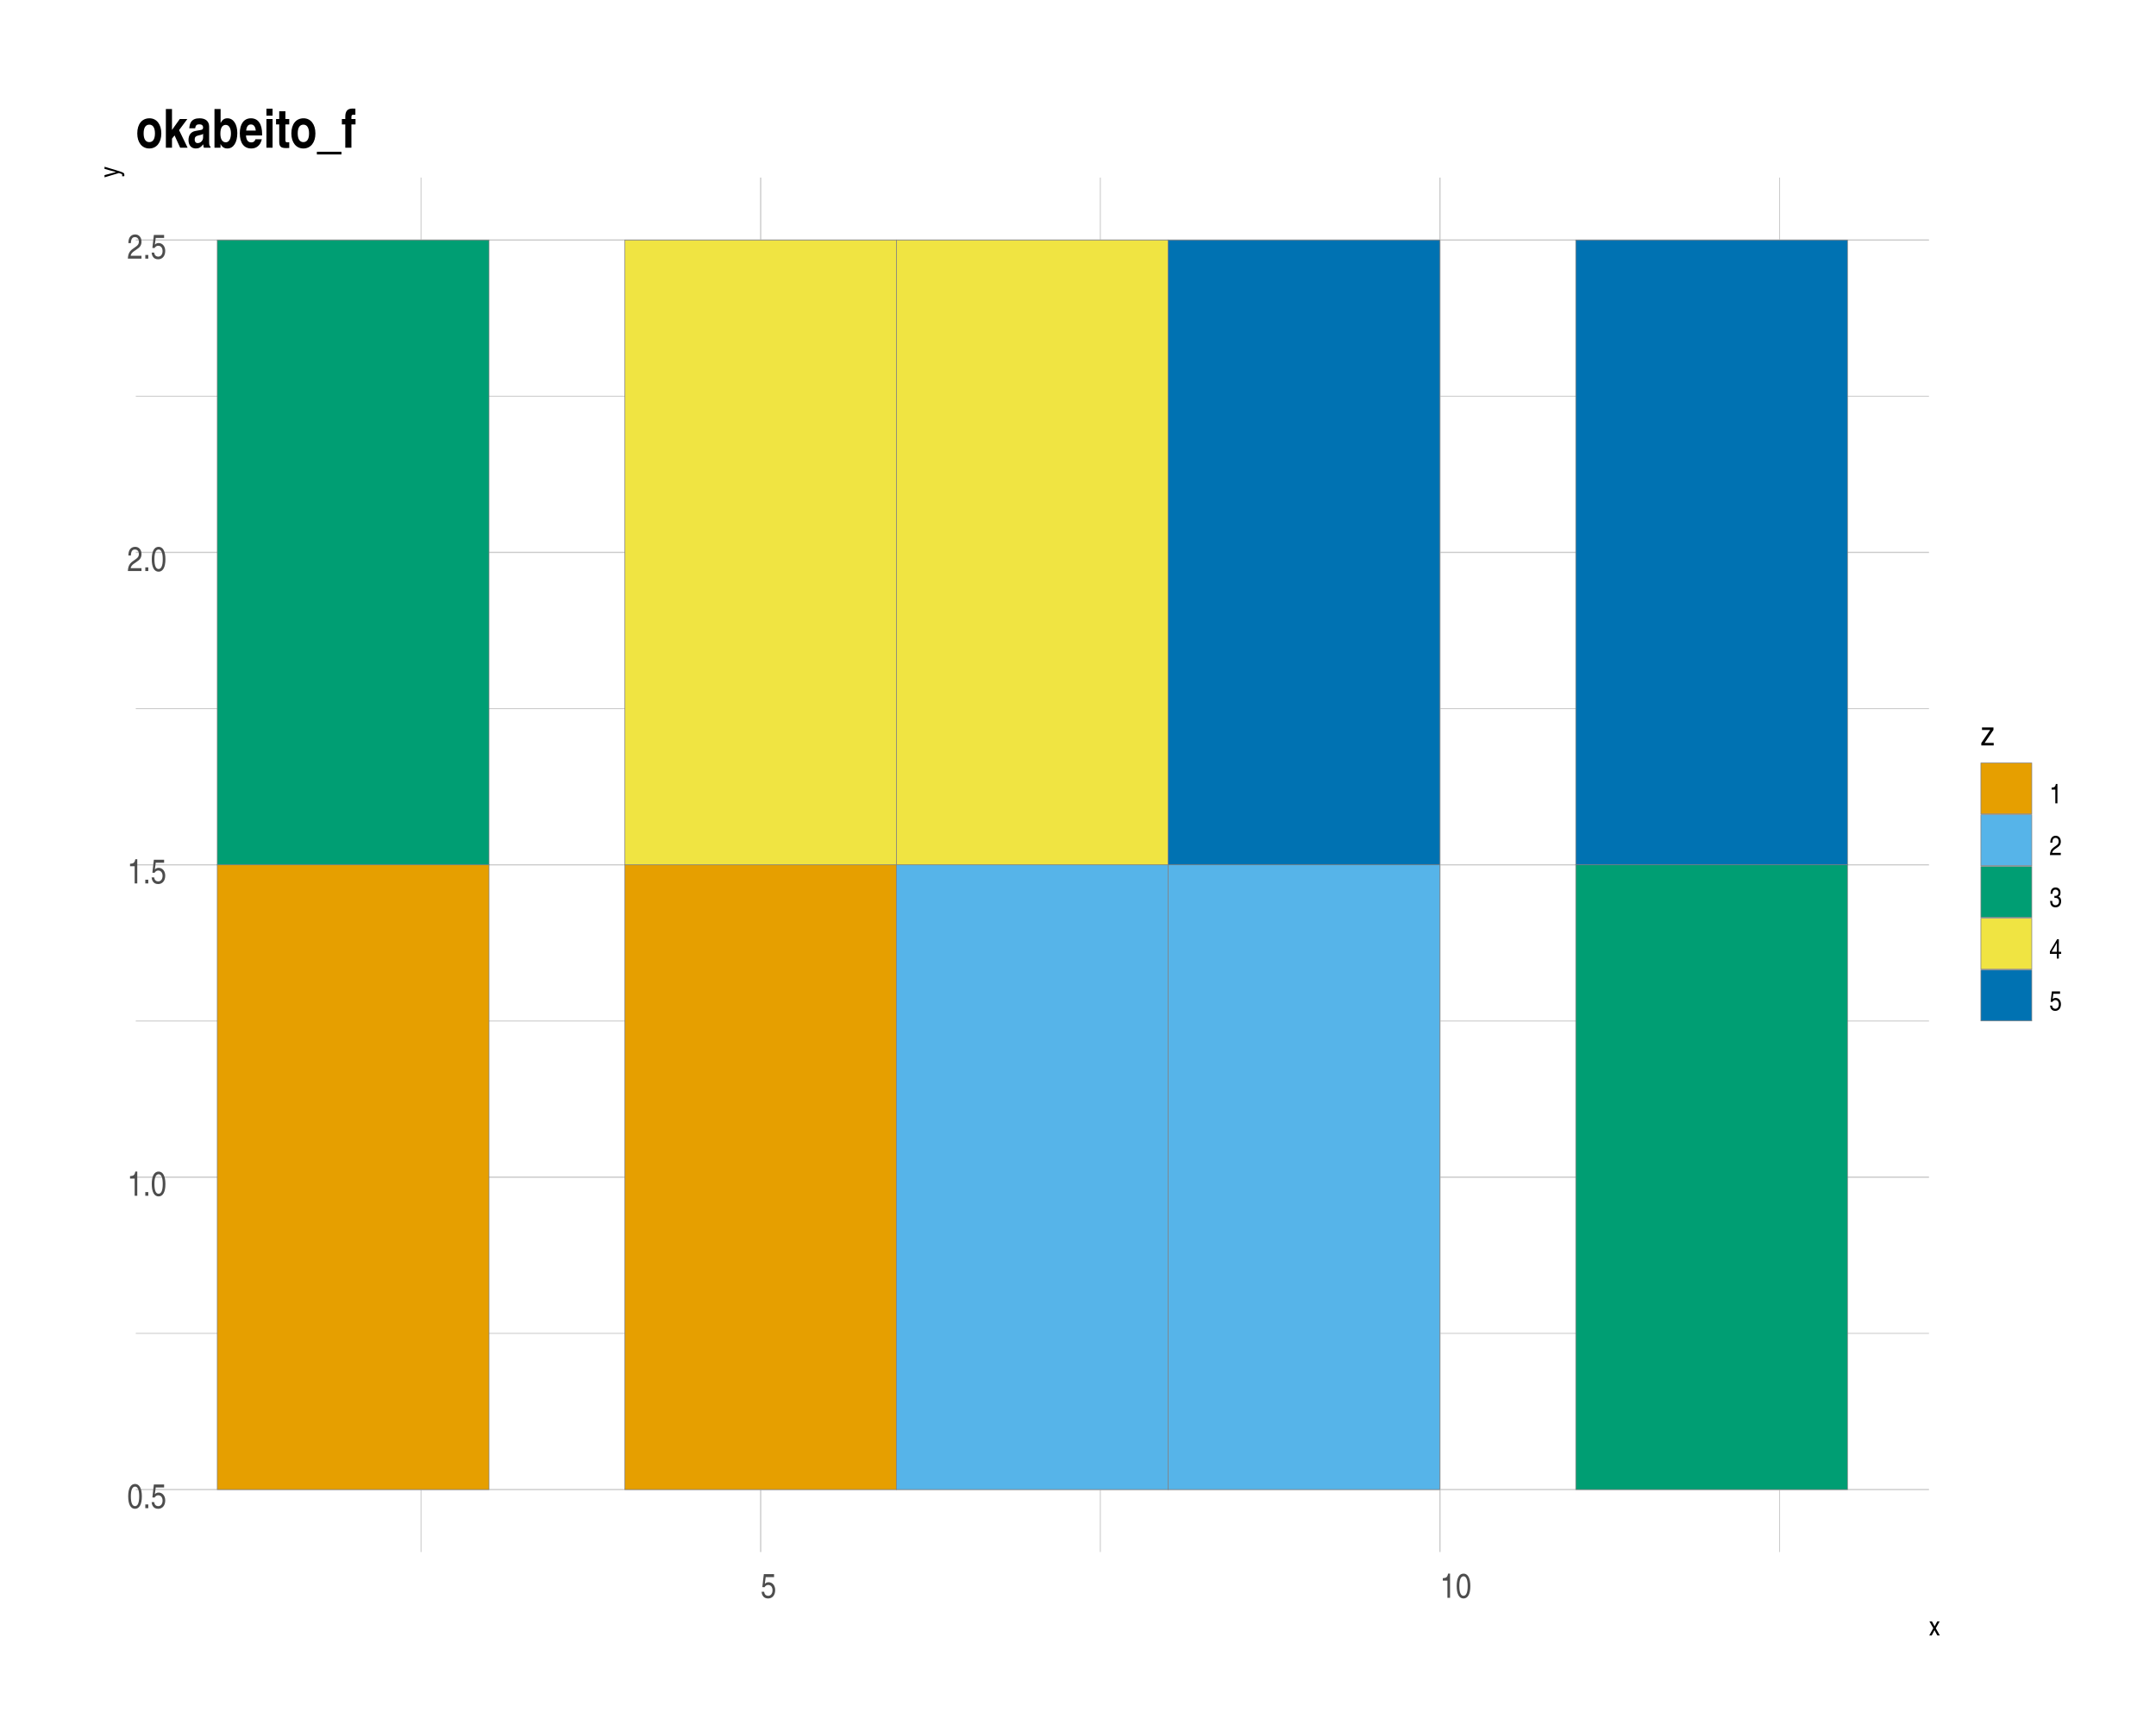
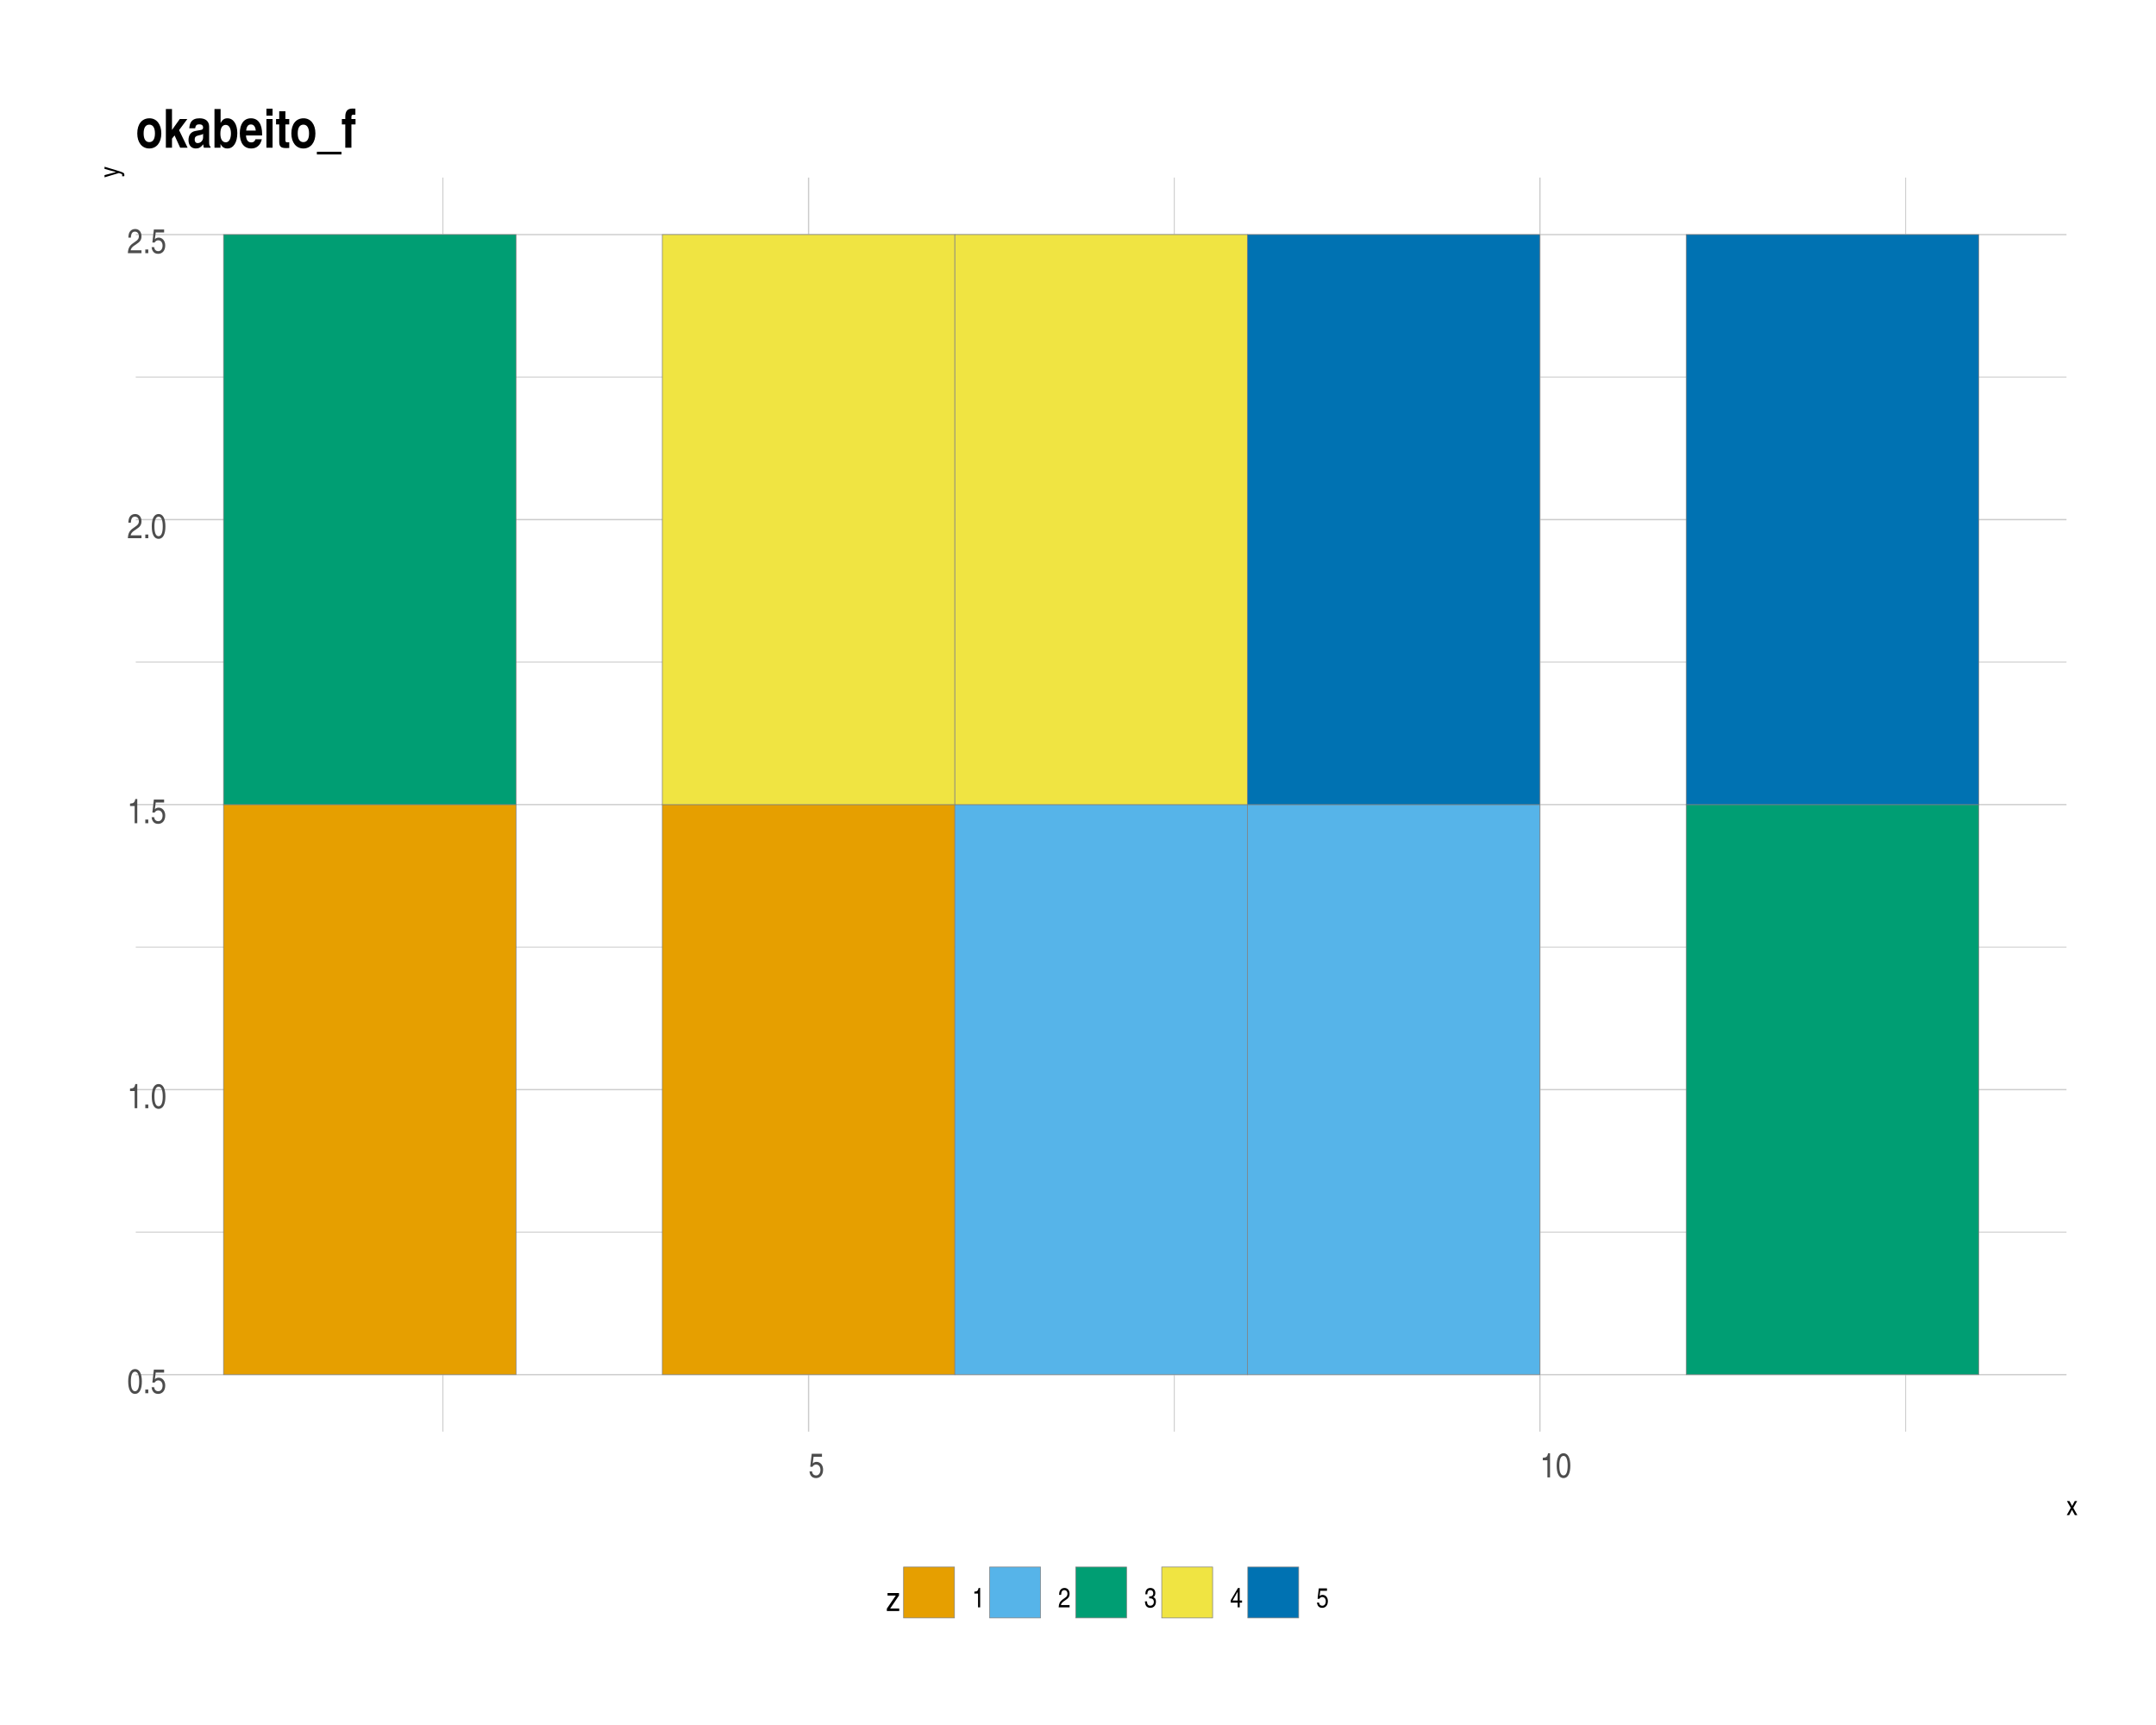
<svg xmlns="http://www.w3.org/2000/svg" viewBox="0 0 720.00 576.00">
  <defs>
    <style type="text/css">
    line, polyline, polygon, path, rect, circle {
      fill: none;
      stroke: #000000;
      stroke-linecap: round;
      stroke-linejoin: round;
      stroke-miterlimit: 10.00;
    }
  </style>
  </defs>
  <rect width="100%" height="100%" style="stroke: none; fill: #FFFFFF;" />
  <defs>
-     <clipPath id="cpNDUuMzR8NjQ0LjE5fDUxOC4yNHw1OS4yOQ==">
-       <rect x="45.34" y="59.29" width="598.85" height="458.95" />
+     <clipPath id="cpNDUuMzR8NjkwLjExfDQ3OC4wNXw1OS4yOQ==">
+       <rect x="45.34" y="59.29" width="644.78" height="418.76" />
    </clipPath>
  </defs>
-   <polyline points="45.34,445.23 644.19,445.23 " style="stroke-width: 0.32; stroke: #CCCCCC; stroke-linecap: butt;" clip-path="url(#cpNDUuMzR8NjQ0LjE5fDUxOC4yNHw1OS4yOQ==)" />
-   <polyline points="45.34,340.92 644.19,340.92 " style="stroke-width: 0.32; stroke: #CCCCCC; stroke-linecap: butt;" clip-path="url(#cpNDUuMzR8NjQ0LjE5fDUxOC4yNHw1OS4yOQ==)" />
-   <polyline points="45.34,236.61 644.19,236.61 " style="stroke-width: 0.32; stroke: #CCCCCC; stroke-linecap: butt;" clip-path="url(#cpNDUuMzR8NjQ0LjE5fDUxOC4yNHw1OS4yOQ==)" />
-   <polyline points="45.34,132.31 644.19,132.31 " style="stroke-width: 0.32; stroke: #CCCCCC; stroke-linecap: butt;" clip-path="url(#cpNDUuMzR8NjQ0LjE5fDUxOC4yNHw1OS4yOQ==)" />
-   <polyline points="140.61,518.24 140.61,59.29 " style="stroke-width: 0.32; stroke: #CCCCCC; stroke-linecap: butt;" clip-path="url(#cpNDUuMzR8NjQ0LjE5fDUxOC4yNHw1OS4yOQ==)" />
-   <polyline points="367.45,518.24 367.45,59.29 " style="stroke-width: 0.32; stroke: #CCCCCC; stroke-linecap: butt;" clip-path="url(#cpNDUuMzR8NjQ0LjE5fDUxOC4yNHw1OS4yOQ==)" />
-   <polyline points="594.29,518.24 594.29,59.29 " style="stroke-width: 0.32; stroke: #CCCCCC; stroke-linecap: butt;" clip-path="url(#cpNDUuMzR8NjQ0LjE5fDUxOC4yNHw1OS4yOQ==)" />
-   <polyline points="45.34,497.38 644.19,497.38 " style="stroke-width: 0.43; stroke: #CCCCCC; stroke-linecap: butt;" clip-path="url(#cpNDUuMzR8NjQ0LjE5fDUxOC4yNHw1OS4yOQ==)" />
-   <polyline points="45.34,393.07 644.19,393.07 " style="stroke-width: 0.43; stroke: #CCCCCC; stroke-linecap: butt;" clip-path="url(#cpNDUuMzR8NjQ0LjE5fDUxOC4yNHw1OS4yOQ==)" />
-   <polyline points="45.34,288.77 644.19,288.77 " style="stroke-width: 0.43; stroke: #CCCCCC; stroke-linecap: butt;" clip-path="url(#cpNDUuMzR8NjQ0LjE5fDUxOC4yNHw1OS4yOQ==)" />
-   <polyline points="45.34,184.46 644.19,184.46 " style="stroke-width: 0.43; stroke: #CCCCCC; stroke-linecap: butt;" clip-path="url(#cpNDUuMzR8NjQ0LjE5fDUxOC4yNHw1OS4yOQ==)" />
-   <polyline points="45.34,80.15 644.19,80.15 " style="stroke-width: 0.43; stroke: #CCCCCC; stroke-linecap: butt;" clip-path="url(#cpNDUuMzR8NjQ0LjE5fDUxOC4yNHw1OS4yOQ==)" />
-   <polyline points="254.03,518.24 254.03,59.29 " style="stroke-width: 0.43; stroke: #CCCCCC; stroke-linecap: butt;" clip-path="url(#cpNDUuMzR8NjQ0LjE5fDUxOC4yNHw1OS4yOQ==)" />
-   <polyline points="480.87,518.24 480.87,59.29 " style="stroke-width: 0.43; stroke: #CCCCCC; stroke-linecap: butt;" clip-path="url(#cpNDUuMzR8NjQ0LjE5fDUxOC4yNHw1OS4yOQ==)" />
-   <rect x="72.56" y="288.77" width="90.74" height="208.62" style="stroke-width: 0.21; stroke: #7F7F7F; stroke-linecap: square; stroke-linejoin: miter; fill: #E69F00;" clip-path="url(#cpNDUuMzR8NjQ0LjE5fDUxOC4yNHw1OS4yOQ==)" />
-   <rect x="208.66" y="288.77" width="90.74" height="208.62" style="stroke-width: 0.21; stroke: #7F7F7F; stroke-linecap: square; stroke-linejoin: miter; fill: #E69F00;" clip-path="url(#cpNDUuMzR8NjQ0LjE5fDUxOC4yNHw1OS4yOQ==)" />
-   <rect x="299.40" y="288.77" width="90.74" height="208.62" style="stroke-width: 0.21; stroke: #7F7F7F; stroke-linecap: square; stroke-linejoin: miter; fill: #56B4E9;" clip-path="url(#cpNDUuMzR8NjQ0LjE5fDUxOC4yNHw1OS4yOQ==)" />
-   <rect x="390.13" y="288.77" width="90.74" height="208.62" style="stroke-width: 0.21; stroke: #7F7F7F; stroke-linecap: square; stroke-linejoin: miter; fill: #56B4E9;" clip-path="url(#cpNDUuMzR8NjQ0LjE5fDUxOC4yNHw1OS4yOQ==)" />
-   <rect x="526.23" y="288.77" width="90.74" height="208.62" style="stroke-width: 0.21; stroke: #7F7F7F; stroke-linecap: square; stroke-linejoin: miter; fill: #009E73;" clip-path="url(#cpNDUuMzR8NjQ0LjE5fDUxOC4yNHw1OS4yOQ==)" />
-   <rect x="72.56" y="80.15" width="90.74" height="208.62" style="stroke-width: 0.21; stroke: #7F7F7F; stroke-linecap: square; stroke-linejoin: miter; fill: #009E73;" clip-path="url(#cpNDUuMzR8NjQ0LjE5fDUxOC4yNHw1OS4yOQ==)" />
-   <rect x="208.66" y="80.15" width="90.74" height="208.62" style="stroke-width: 0.21; stroke: #7F7F7F; stroke-linecap: square; stroke-linejoin: miter; fill: #F0E442;" clip-path="url(#cpNDUuMzR8NjQ0LjE5fDUxOC4yNHw1OS4yOQ==)" />
-   <rect x="299.40" y="80.15" width="90.74" height="208.62" style="stroke-width: 0.21; stroke: #7F7F7F; stroke-linecap: square; stroke-linejoin: miter; fill: #F0E442;" clip-path="url(#cpNDUuMzR8NjQ0LjE5fDUxOC4yNHw1OS4yOQ==)" />
-   <rect x="390.13" y="80.15" width="90.74" height="208.62" style="stroke-width: 0.21; stroke: #7F7F7F; stroke-linecap: square; stroke-linejoin: miter; fill: #0072B2;" clip-path="url(#cpNDUuMzR8NjQ0LjE5fDUxOC4yNHw1OS4yOQ==)" />
-   <rect x="526.23" y="80.15" width="90.74" height="208.62" style="stroke-width: 0.21; stroke: #7F7F7F; stroke-linecap: square; stroke-linejoin: miter; fill: #0072B2;" clip-path="url(#cpNDUuMzR8NjQ0LjE5fDUxOC4yNHw1OS4yOQ==)" />
+   <polyline points="45.34,411.43 690.11,411.43 " style="stroke-width: 0.32; stroke: #CCCCCC; stroke-linecap: butt;" clip-path="url(#cpNDUuMzR8NjkwLjExfDQ3OC4wNXw1OS4yOQ==)" />
+   <polyline points="45.34,316.26 690.11,316.26 " style="stroke-width: 0.32; stroke: #CCCCCC; stroke-linecap: butt;" clip-path="url(#cpNDUuMzR8NjkwLjExfDQ3OC4wNXw1OS4yOQ==)" />
+   <polyline points="45.34,221.08 690.11,221.08 " style="stroke-width: 0.32; stroke: #CCCCCC; stroke-linecap: butt;" clip-path="url(#cpNDUuMzR8NjkwLjExfDQ3OC4wNXw1OS4yOQ==)" />
+   <polyline points="45.34,125.91 690.11,125.91 " style="stroke-width: 0.32; stroke: #CCCCCC; stroke-linecap: butt;" clip-path="url(#cpNDUuMzR8NjkwLjExfDQ3OC4wNXw1OS4yOQ==)" />
+   <polyline points="147.91,478.05 147.91,59.29 " style="stroke-width: 0.32; stroke: #CCCCCC; stroke-linecap: butt;" clip-path="url(#cpNDUuMzR8NjkwLjExfDQ3OC4wNXw1OS4yOQ==)" />
+   <polyline points="392.15,478.05 392.15,59.29 " style="stroke-width: 0.32; stroke: #CCCCCC; stroke-linecap: butt;" clip-path="url(#cpNDUuMzR8NjkwLjExfDQ3OC4wNXw1OS4yOQ==)" />
+   <polyline points="636.38,478.05 636.38,59.29 " style="stroke-width: 0.32; stroke: #CCCCCC; stroke-linecap: butt;" clip-path="url(#cpNDUuMzR8NjkwLjExfDQ3OC4wNXw1OS4yOQ==)" />
+   <polyline points="45.34,459.01 690.11,459.01 " style="stroke-width: 0.43; stroke: #CCCCCC; stroke-linecap: butt;" clip-path="url(#cpNDUuMzR8NjkwLjExfDQ3OC4wNXw1OS4yOQ==)" />
+   <polyline points="45.34,363.84 690.11,363.84 " style="stroke-width: 0.43; stroke: #CCCCCC; stroke-linecap: butt;" clip-path="url(#cpNDUuMzR8NjkwLjExfDQ3OC4wNXw1OS4yOQ==)" />
+   <polyline points="45.34,268.67 690.11,268.67 " style="stroke-width: 0.43; stroke: #CCCCCC; stroke-linecap: butt;" clip-path="url(#cpNDUuMzR8NjkwLjExfDQ3OC4wNXw1OS4yOQ==)" />
+   <polyline points="45.34,173.50 690.11,173.50 " style="stroke-width: 0.43; stroke: #CCCCCC; stroke-linecap: butt;" clip-path="url(#cpNDUuMzR8NjkwLjExfDQ3OC4wNXw1OS4yOQ==)" />
+   <polyline points="45.34,78.33 690.11,78.33 " style="stroke-width: 0.43; stroke: #CCCCCC; stroke-linecap: butt;" clip-path="url(#cpNDUuMzR8NjkwLjExfDQ3OC4wNXw1OS4yOQ==)" />
+   <polyline points="270.03,478.05 270.03,59.29 " style="stroke-width: 0.43; stroke: #CCCCCC; stroke-linecap: butt;" clip-path="url(#cpNDUuMzR8NjkwLjExfDQ3OC4wNXw1OS4yOQ==)" />
+   <polyline points="514.26,478.05 514.26,59.29 " style="stroke-width: 0.43; stroke: #CCCCCC; stroke-linecap: butt;" clip-path="url(#cpNDUuMzR8NjkwLjExfDQ3OC4wNXw1OS4yOQ==)" />
+   <rect x="74.64" y="268.67" width="97.69" height="190.34" style="stroke-width: 0.21; stroke: #7F7F7F; stroke-linecap: square; stroke-linejoin: miter; fill: #E69F00;" clip-path="url(#cpNDUuMzR8NjkwLjExfDQ3OC4wNXw1OS4yOQ==)" />
+   <rect x="221.18" y="268.67" width="97.69" height="190.34" style="stroke-width: 0.21; stroke: #7F7F7F; stroke-linecap: square; stroke-linejoin: miter; fill: #E69F00;" clip-path="url(#cpNDUuMzR8NjkwLjExfDQ3OC4wNXw1OS4yOQ==)" />
+   <rect x="318.88" y="268.67" width="97.69" height="190.34" style="stroke-width: 0.21; stroke: #7F7F7F; stroke-linecap: square; stroke-linejoin: miter; fill: #56B4E9;" clip-path="url(#cpNDUuMzR8NjkwLjExfDQ3OC4wNXw1OS4yOQ==)" />
+   <rect x="416.57" y="268.67" width="97.69" height="190.34" style="stroke-width: 0.21; stroke: #7F7F7F; stroke-linecap: square; stroke-linejoin: miter; fill: #56B4E9;" clip-path="url(#cpNDUuMzR8NjkwLjExfDQ3OC4wNXw1OS4yOQ==)" />
+   <rect x="563.11" y="268.67" width="97.69" height="190.34" style="stroke-width: 0.21; stroke: #7F7F7F; stroke-linecap: square; stroke-linejoin: miter; fill: #009E73;" clip-path="url(#cpNDUuMzR8NjkwLjExfDQ3OC4wNXw1OS4yOQ==)" />
+   <rect x="74.64" y="78.33" width="97.69" height="190.34" style="stroke-width: 0.21; stroke: #7F7F7F; stroke-linecap: square; stroke-linejoin: miter; fill: #009E73;" clip-path="url(#cpNDUuMzR8NjkwLjExfDQ3OC4wNXw1OS4yOQ==)" />
+   <rect x="221.18" y="78.33" width="97.69" height="190.34" style="stroke-width: 0.21; stroke: #7F7F7F; stroke-linecap: square; stroke-linejoin: miter; fill: #F0E442;" clip-path="url(#cpNDUuMzR8NjkwLjExfDQ3OC4wNXw1OS4yOQ==)" />
+   <rect x="318.88" y="78.33" width="97.69" height="190.34" style="stroke-width: 0.21; stroke: #7F7F7F; stroke-linecap: square; stroke-linejoin: miter; fill: #F0E442;" clip-path="url(#cpNDUuMzR8NjkwLjExfDQ3OC4wNXw1OS4yOQ==)" />
+   <rect x="416.57" y="78.33" width="97.69" height="190.34" style="stroke-width: 0.21; stroke: #7F7F7F; stroke-linecap: square; stroke-linejoin: miter; fill: #0072B2;" clip-path="url(#cpNDUuMzR8NjkwLjExfDQ3OC4wNXw1OS4yOQ==)" />
+   <rect x="563.11" y="78.33" width="97.69" height="190.34" style="stroke-width: 0.21; stroke: #7F7F7F; stroke-linecap: square; stroke-linejoin: miter; fill: #0072B2;" clip-path="url(#cpNDUuMzR8NjkwLjExfDQ3OC4wNXw1OS4yOQ==)" />
  <defs>
    <clipPath id="cpMC4wMHw3MjAuMDB8NTc2LjAwfDAuMDA=">
      <rect x="0.00" y="0.00" width="720.00" height="576.00" />
    </clipPath>
  </defs>
  <g clip-path="url(#cpMC4wMHw3MjAuMDB8NTc2LjAwfDAuMDA=)">
-     <text x="42.47" y="503.59" style="font-size: 11.50px; fill: #4D4D4D; font-family: Arial Narrow;" textLength="0.00px" lengthAdjust="spacingAndGlyphs">0.5</text>
+     <text x="42.47" y="465.22" style="font-size: 11.50px; fill: #4D4D4D; font-family: Arial Narrow;" textLength="0.00px" lengthAdjust="spacingAndGlyphs">0.5</text>
  </g>
  <g clip-path="url(#cpMC4wMHw3MjAuMDB8NTc2LjAwfDAuMDA=)">
-     <text x="42.47" y="399.28" style="font-size: 11.50px; fill: #4D4D4D; font-family: Arial Narrow;" textLength="0.00px" lengthAdjust="spacingAndGlyphs">1.0</text>
+     <text x="42.47" y="370.05" style="font-size: 11.50px; fill: #4D4D4D; font-family: Arial Narrow;" textLength="0.00px" lengthAdjust="spacingAndGlyphs">1.0</text>
  </g>
  <g clip-path="url(#cpMC4wMHw3MjAuMDB8NTc2LjAwfDAuMDA=)">
-     <text x="42.47" y="294.98" style="font-size: 11.50px; fill: #4D4D4D; font-family: Arial Narrow;" textLength="0.00px" lengthAdjust="spacingAndGlyphs">1.5</text>
+     <text x="42.47" y="274.88" style="font-size: 11.50px; fill: #4D4D4D; font-family: Arial Narrow;" textLength="0.00px" lengthAdjust="spacingAndGlyphs">1.5</text>
  </g>
  <g clip-path="url(#cpMC4wMHw3MjAuMDB8NTc2LjAwfDAuMDA=)">
-     <text x="42.47" y="190.67" style="font-size: 11.50px; fill: #4D4D4D; font-family: Arial Narrow;" textLength="0.00px" lengthAdjust="spacingAndGlyphs">2.0</text>
+     <text x="42.47" y="179.71" style="font-size: 11.50px; fill: #4D4D4D; font-family: Arial Narrow;" textLength="0.00px" lengthAdjust="spacingAndGlyphs">2.0</text>
  </g>
  <g clip-path="url(#cpMC4wMHw3MjAuMDB8NTc2LjAwfDAuMDA=)">
-     <text x="42.47" y="86.36" style="font-size: 11.50px; fill: #4D4D4D; font-family: Arial Narrow;" textLength="0.00px" lengthAdjust="spacingAndGlyphs">2.5</text>
+     <text x="42.47" y="84.54" style="font-size: 11.50px; fill: #4D4D4D; font-family: Arial Narrow;" textLength="0.00px" lengthAdjust="spacingAndGlyphs">2.5</text>
  </g>
  <g clip-path="url(#cpMC4wMHw3MjAuMDB8NTc2LjAwfDAuMDA=)">
-     <text x="254.03" y="533.53" style="font-size: 11.50px; fill: #4D4D4D; font-family: Arial Narrow;" textLength="0.00px" lengthAdjust="spacingAndGlyphs">5</text>
+     <text x="270.03" y="493.33" style="font-size: 11.50px; fill: #4D4D4D; font-family: Arial Narrow;" textLength="0.00px" lengthAdjust="spacingAndGlyphs">5</text>
  </g>
  <g clip-path="url(#cpMC4wMHw3MjAuMDB8NTc2LjAwfDAuMDA=)">
-     <text x="480.87" y="533.53" style="font-size: 11.50px; fill: #4D4D4D; font-family: Arial Narrow;" textLength="0.00px" lengthAdjust="spacingAndGlyphs">10</text>
+     <text x="514.26" y="493.33" style="font-size: 11.50px; fill: #4D4D4D; font-family: Arial Narrow;" textLength="0.00px" lengthAdjust="spacingAndGlyphs">10</text>
  </g>
  <g clip-path="url(#cpMC4wMHw3MjAuMDB8NTc2LjAwfDAuMDA=)">
-     <text x="644.19" y="546.11" style="font-size: 9.00px; font-family: Arial Narrow;" textLength="0.00px" lengthAdjust="spacingAndGlyphs">x</text>
+     <text x="690.11" y="505.92" style="font-size: 9.00px; font-family: Arial Narrow;" textLength="0.00px" lengthAdjust="spacingAndGlyphs">x</text>
  </g>
  <g clip-path="url(#cpMC4wMHw3MjAuMDB8NTc2LjAwfDAuMDA=)">
    <text transform="translate(39.61,59.29) rotate(-90)" style="font-size: 9.00px; font-family: Arial Narrow;" textLength="0.00px" lengthAdjust="spacingAndGlyphs">y</text>
  </g>
  <g clip-path="url(#cpMC4wMHw3MjAuMDB8NTc2LjAwfDAuMDA=)">
-     <text x="661.38" y="248.91" style="font-size: 11.50px; font-family: Arial Narrow;" textLength="0.00px" lengthAdjust="spacingAndGlyphs">z</text>
+     <text x="295.88" y="537.95" style="font-size: 11.50px; font-family: Arial Narrow;" textLength="0.00px" lengthAdjust="spacingAndGlyphs">z</text>
  </g>
-   <rect x="661.52" y="254.78" width="17.00" height="17.00" style="stroke-width: 0.21; stroke: #7F7F7F; stroke-linecap: square; stroke-linejoin: miter; fill: #E69F00;" clip-path="url(#cpMC4wMHw3MjAuMDB8NTc2LjAwfDAuMDA=)" />
-   <rect x="661.52" y="272.06" width="17.00" height="17.00" style="stroke-width: 0.21; stroke: #7F7F7F; stroke-linecap: square; stroke-linejoin: miter; fill: #56B4E9;" clip-path="url(#cpMC4wMHw3MjAuMDB8NTc2LjAwfDAuMDA=)" />
-   <rect x="661.52" y="289.34" width="17.00" height="17.00" style="stroke-width: 0.21; stroke: #7F7F7F; stroke-linecap: square; stroke-linejoin: miter; fill: #009E73;" clip-path="url(#cpMC4wMHw3MjAuMDB8NTc2LjAwfDAuMDA=)" />
-   <rect x="661.52" y="306.62" width="17.00" height="17.00" style="stroke-width: 0.21; stroke: #7F7F7F; stroke-linecap: square; stroke-linejoin: miter; fill: #F0E442;" clip-path="url(#cpMC4wMHw3MjAuMDB8NTc2LjAwfDAuMDA=)" />
-   <rect x="661.52" y="323.90" width="17.00" height="17.00" style="stroke-width: 0.21; stroke: #7F7F7F; stroke-linecap: square; stroke-linejoin: miter; fill: #0072B2;" clip-path="url(#cpMC4wMHw3MjAuMDB8NTc2LjAwfDAuMDA=)" />
+   <rect x="301.75" y="523.25" width="17.00" height="17.00" style="stroke-width: 0.21; stroke: #7F7F7F; stroke-linecap: square; stroke-linejoin: miter; fill: #E69F00;" clip-path="url(#cpMC4wMHw3MjAuMDB8NTc2LjAwfDAuMDA=)" />
+   <rect x="330.49" y="523.25" width="17.00" height="17.00" style="stroke-width: 0.21; stroke: #7F7F7F; stroke-linecap: square; stroke-linejoin: miter; fill: #56B4E9;" clip-path="url(#cpMC4wMHw3MjAuMDB8NTc2LjAwfDAuMDA=)" />
+   <rect x="359.23" y="523.25" width="17.00" height="17.00" style="stroke-width: 0.21; stroke: #7F7F7F; stroke-linecap: square; stroke-linejoin: miter; fill: #009E73;" clip-path="url(#cpMC4wMHw3MjAuMDB8NTc2LjAwfDAuMDA=)" />
+   <rect x="387.96" y="523.25" width="17.00" height="17.00" style="stroke-width: 0.21; stroke: #7F7F7F; stroke-linecap: square; stroke-linejoin: miter; fill: #F0E442;" clip-path="url(#cpMC4wMHw3MjAuMDB8NTc2LjAwfDAuMDA=)" />
+   <rect x="416.70" y="523.25" width="17.00" height="17.00" style="stroke-width: 0.21; stroke: #7F7F7F; stroke-linecap: square; stroke-linejoin: miter; fill: #0072B2;" clip-path="url(#cpMC4wMHw3MjAuMDB8NTc2LjAwfDAuMDA=)" />
  <g clip-path="url(#cpMC4wMHw3MjAuMDB8NTc2LjAwfDAuMDA=)">
-     <text x="684.38" y="268.25" style="font-size: 9.20px; font-family: Arial Narrow;" textLength="0.00px" lengthAdjust="spacingAndGlyphs">1</text>
+     <text x="324.62" y="536.71" style="font-size: 9.20px; font-family: Arial Narrow;" textLength="0.00px" lengthAdjust="spacingAndGlyphs">1</text>
  </g>
  <g clip-path="url(#cpMC4wMHw3MjAuMDB8NTc2LjAwfDAuMDA=)">
-     <text x="684.38" y="285.53" style="font-size: 9.20px; font-family: Arial Narrow;" textLength="0.00px" lengthAdjust="spacingAndGlyphs">2</text>
+     <text x="353.36" y="536.71" style="font-size: 9.20px; font-family: Arial Narrow;" textLength="0.00px" lengthAdjust="spacingAndGlyphs">2</text>
  </g>
  <g clip-path="url(#cpMC4wMHw3MjAuMDB8NTc2LjAwfDAuMDA=)">
-     <text x="684.38" y="302.81" style="font-size: 9.20px; font-family: Arial Narrow;" textLength="0.00px" lengthAdjust="spacingAndGlyphs">3</text>
+     <text x="382.09" y="536.71" style="font-size: 9.20px; font-family: Arial Narrow;" textLength="0.00px" lengthAdjust="spacingAndGlyphs">3</text>
  </g>
  <g clip-path="url(#cpMC4wMHw3MjAuMDB8NTc2LjAwfDAuMDA=)">
-     <text x="684.38" y="320.09" style="font-size: 9.20px; font-family: Arial Narrow;" textLength="0.00px" lengthAdjust="spacingAndGlyphs">4</text>
+     <text x="410.83" y="536.71" style="font-size: 9.20px; font-family: Arial Narrow;" textLength="0.00px" lengthAdjust="spacingAndGlyphs">4</text>
  </g>
  <g clip-path="url(#cpMC4wMHw3MjAuMDB8NTc2LjAwfDAuMDA=)">
-     <text x="684.38" y="337.37" style="font-size: 9.20px; font-family: Arial Narrow;" textLength="0.00px" lengthAdjust="spacingAndGlyphs">5</text>
+     <text x="439.57" y="536.71" style="font-size: 9.20px; font-family: Arial Narrow;" textLength="0.00px" lengthAdjust="spacingAndGlyphs">5</text>
  </g>
  <g clip-path="url(#cpMC4wMHw3MjAuMDB8NTc2LjAwfDAuMDA=)">
    <text x="45.34" y="49.33" style="font-size: 18.00px; font-weight: bold; font-family: Arial Narrow;" textLength="0.00px" lengthAdjust="spacingAndGlyphs">okabeito_f</text>
  </g>
</svg>
